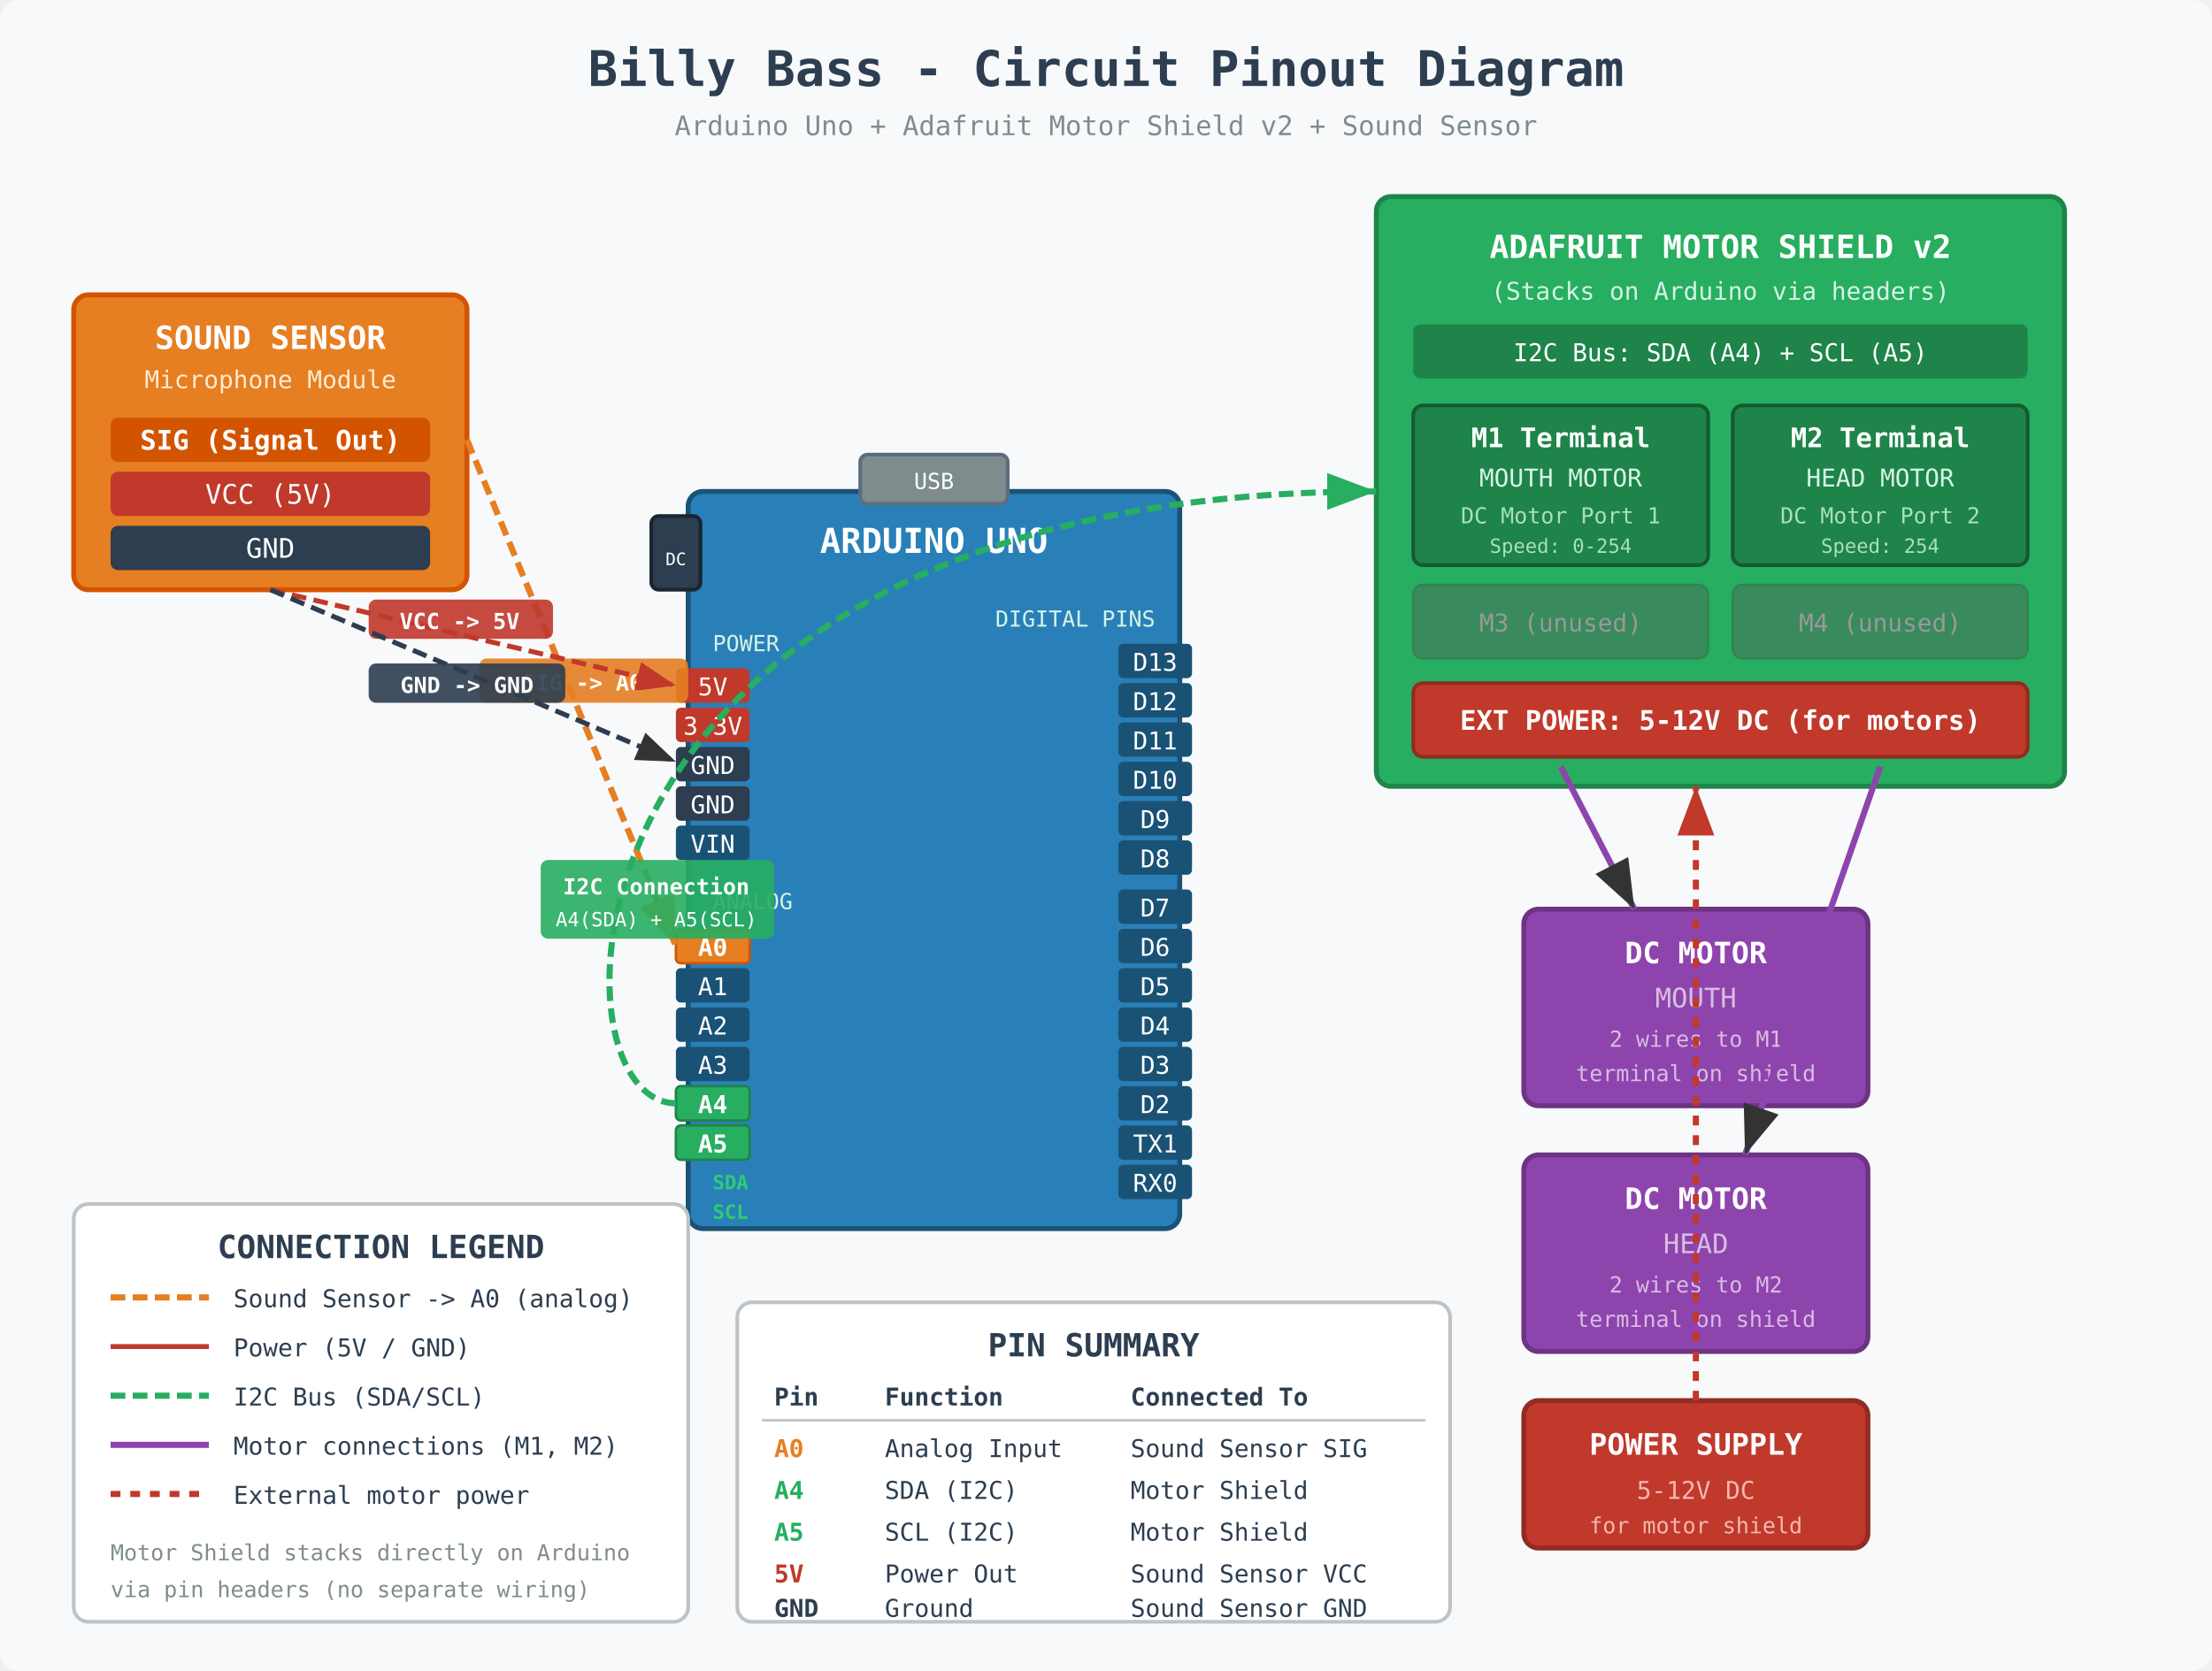
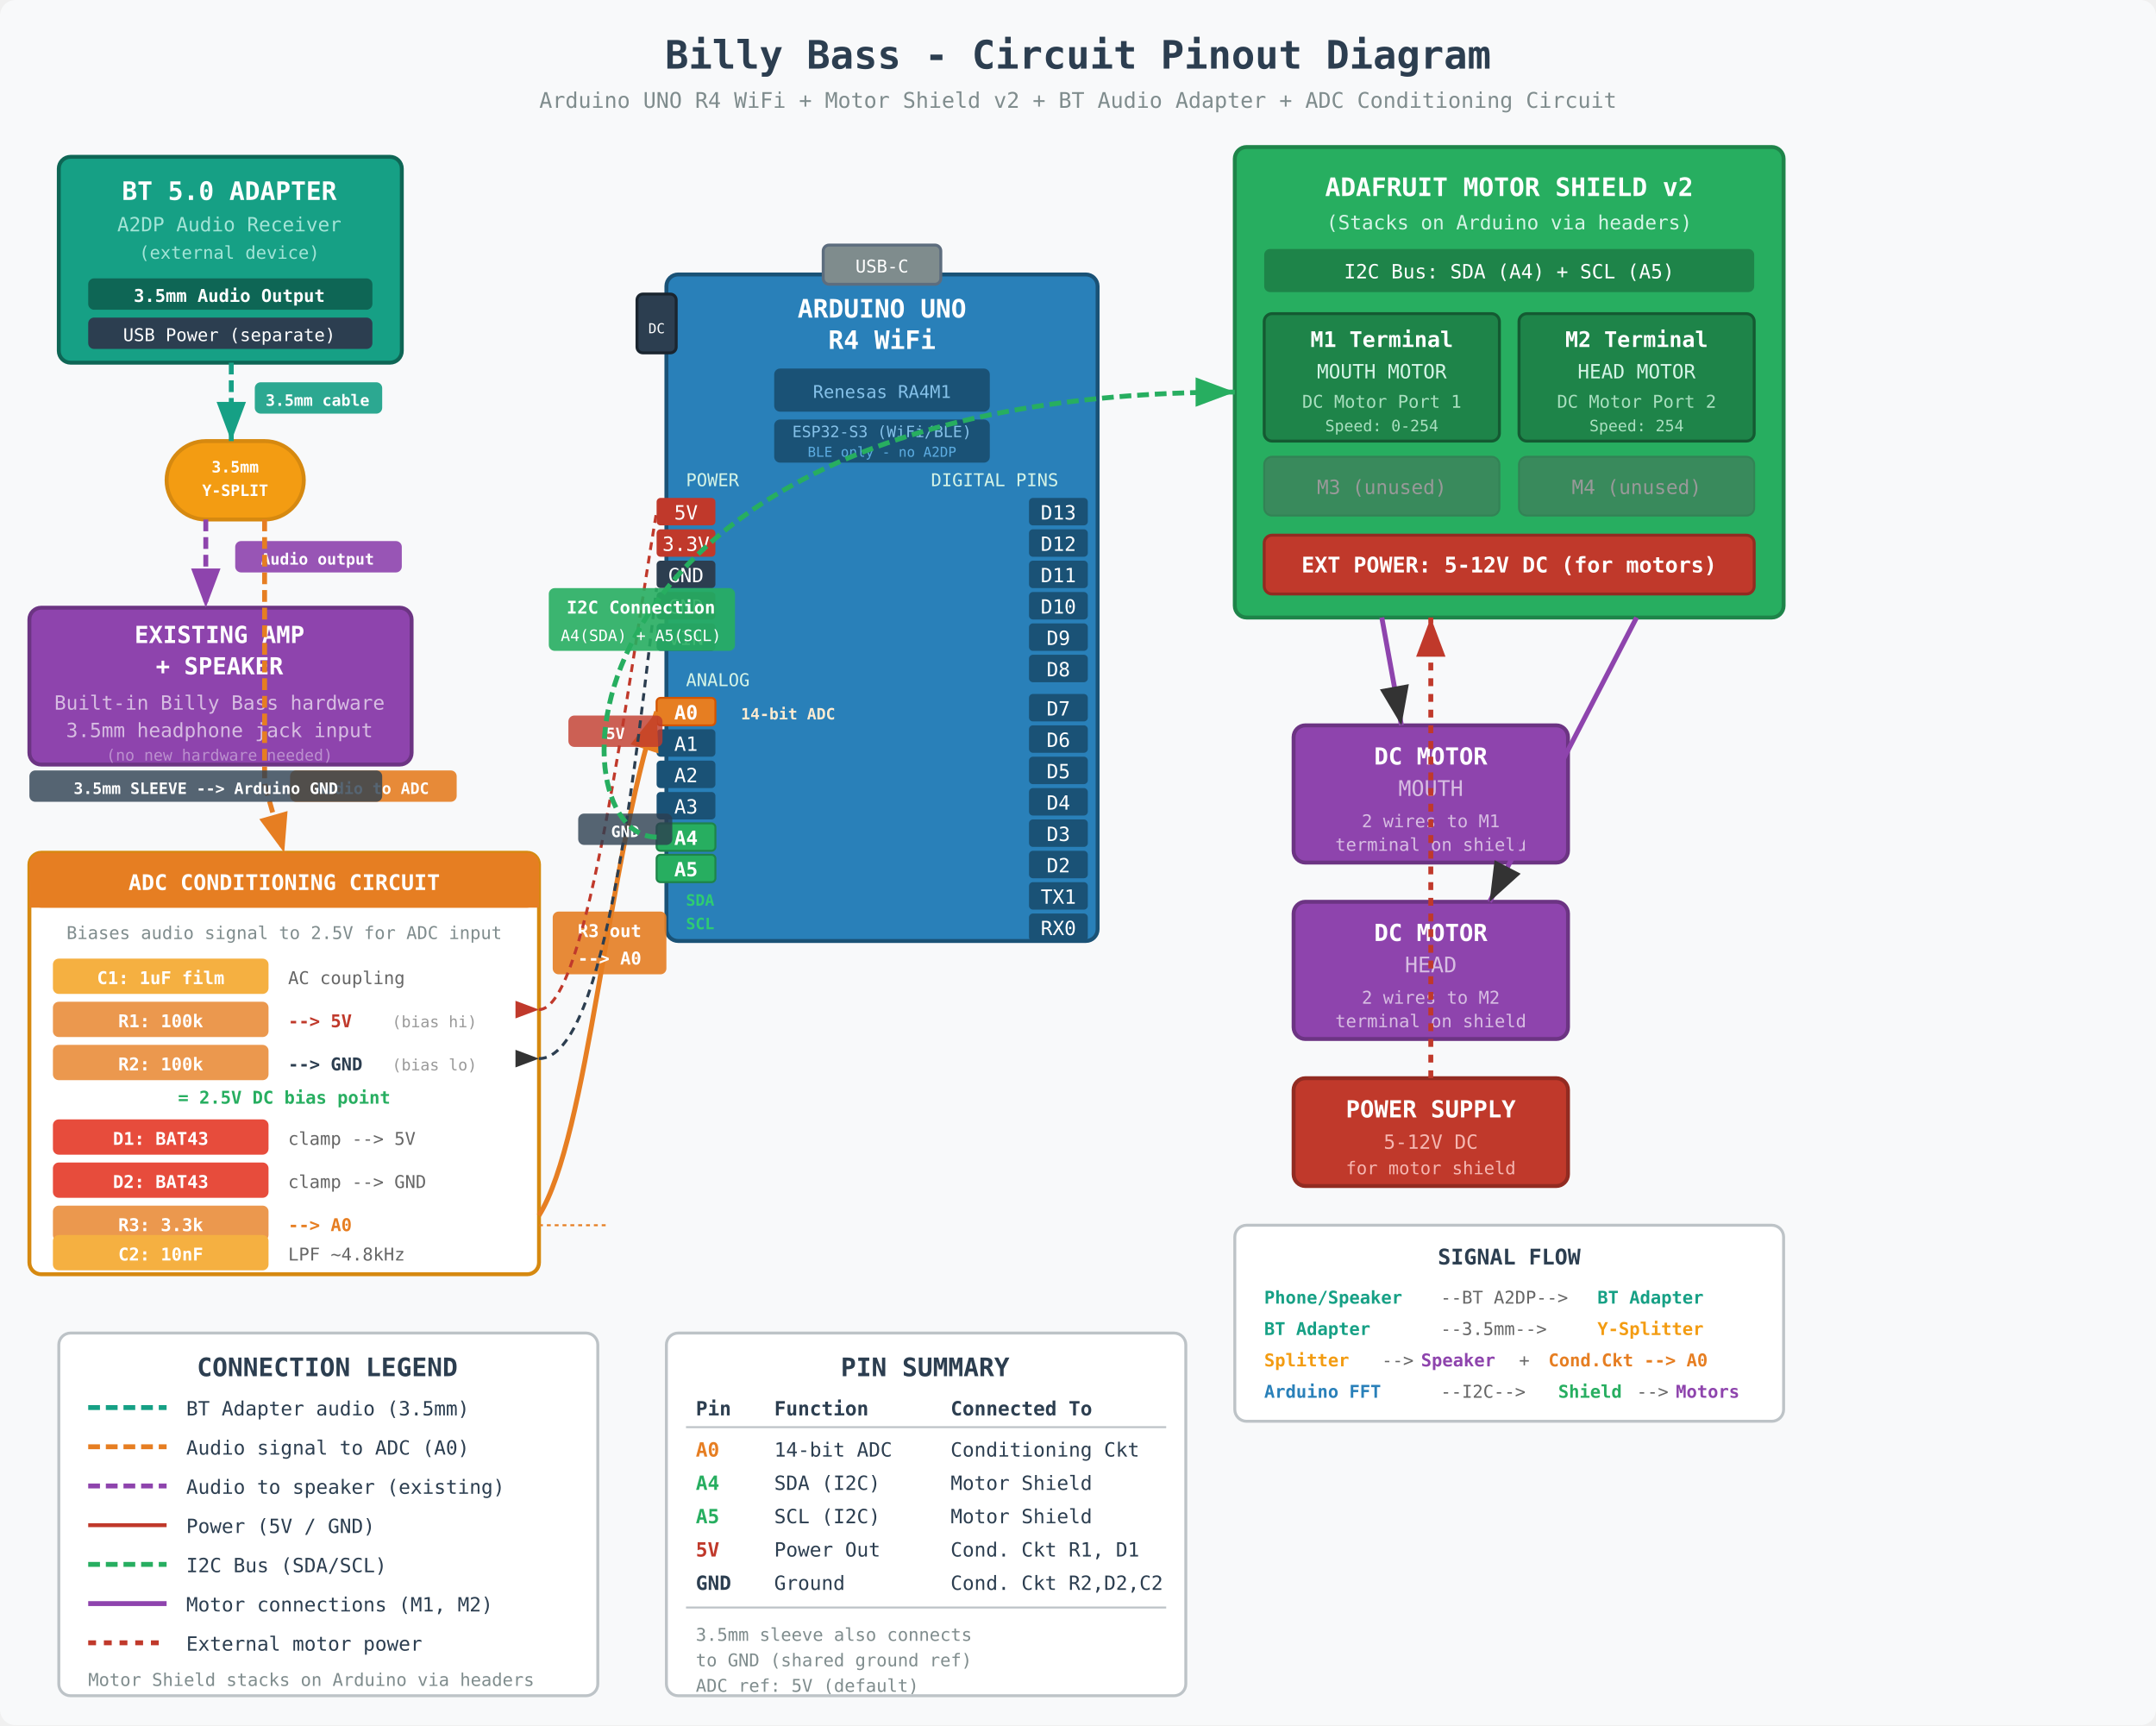
- <svg xmlns="http://www.w3.org/2000/svg" viewBox="0 0 900 680" font-family="monospace" font-size="12">
+ <svg xmlns="http://www.w3.org/2000/svg" viewBox="0 0 1100 880" font-family="monospace" font-size="12">
  <defs>
    <marker id="arrow" markerWidth="8" markerHeight="6" refX="8" refY="3" orient="auto">
      <path d="M0,0 L8,3 L0,6 Z" fill="#333" />
    </marker>
    <marker id="arrow-red" markerWidth="8" markerHeight="6" refX="8" refY="3" orient="auto">
      <path d="M0,0 L8,3 L0,6 Z" fill="#c0392b" />
    </marker>
    <marker id="arrow-blue" markerWidth="8" markerHeight="6" refX="8" refY="3" orient="auto">
      <path d="M0,0 L8,3 L0,6 Z" fill="#2980b9" />
    </marker>
    <marker id="arrow-green" markerWidth="8" markerHeight="6" refX="8" refY="3" orient="auto">
      <path d="M0,0 L8,3 L0,6 Z" fill="#27ae60" />
    </marker>
    <marker id="arrow-orange" markerWidth="8" markerHeight="6" refX="8" refY="3" orient="auto">
      <path d="M0,0 L8,3 L0,6 Z" fill="#e67e22" />
    </marker>
+     <marker id="arrow-teal" markerWidth="8" markerHeight="6" refX="8" refY="3" orient="auto">
+       <path d="M0,0 L8,3 L0,6 Z" fill="#16a085" />
+     </marker>
+     <marker id="arrow-purple" markerWidth="8" markerHeight="6" refX="8" refY="3" orient="auto">
+       <path d="M0,0 L8,3 L0,6 Z" fill="#8e44ad" />
+     </marker>
  </defs>
-   <rect width="900" height="680" fill="#f8f9fa" rx="8" />
-   <text x="450" y="35" text-anchor="middle" font-size="20" font-weight="bold" fill="#2c3e50">Billy Bass - Circuit Pinout Diagram</text>
-   <text x="450" y="55" text-anchor="middle" font-size="11" fill="#7f8c8d">Arduino Uno + Adafruit Motor Shield v2 + Sound Sensor</text>
-   <g transform="translate(280, 200)">
-     <rect x="0" y="0" width="200" height="300" rx="6" fill="#2980b9" stroke="#1a5276" stroke-width="2" />
-     <text x="100" y="25" text-anchor="middle" font-size="14" font-weight="bold" fill="white">ARDUINO UNO</text>
-     <rect x="70" y="-15" width="60" height="20" rx="3" fill="#7f8c8d" stroke="#5d6d7e" stroke-width="1.5" />
-     <text x="100" y="-1" text-anchor="middle" font-size="9" fill="white">USB</text>
+   <rect width="1100" height="880" fill="#f8f9fa" rx="8" />
+   <text x="550" y="35" text-anchor="middle" font-size="20" font-weight="bold" fill="#2c3e50">Billy Bass - Circuit Pinout Diagram</text>
+   <text x="550" y="55" text-anchor="middle" font-size="11" fill="#7f8c8d">Arduino UNO R4 WiFi + Motor Shield v2 + BT Audio Adapter + ADC Conditioning Circuit</text>
+   <g transform="translate(30, 80)">
+     <rect x="0" y="0" width="175" height="105" rx="6" fill="#16a085" stroke="#0e6655" stroke-width="2" />
+     <text x="87" y="22" text-anchor="middle" font-size="13" font-weight="bold" fill="white">BT 5.0 ADAPTER</text>
+     <text x="87" y="38" text-anchor="middle" font-size="10" fill="#a3e4d7">A2DP Audio Receiver</text>
+     <text x="87" y="52" text-anchor="middle" font-size="9" fill="#a3e4d7">(external device)</text>
+     <rect x="15" y="62" width="145" height="16" rx="3" fill="#0e6655" />
+     <text x="87" y="74" text-anchor="middle" font-size="9" fill="white" font-weight="bold">3.5mm Audio Output</text>
+     <rect x="15" y="82" width="145" height="16" rx="3" fill="#2c3e50" />
+     <text x="87" y="94" text-anchor="middle" font-size="9" fill="white">USB Power (separate)</text>
+   </g>
+   <g transform="translate(85, 225)">
+     <rect x="0" y="0" width="70" height="40" rx="20" fill="#f39c12" stroke="#d68910" stroke-width="2" />
+     <text x="35" y="16" text-anchor="middle" font-size="8" font-weight="bold" fill="white">3.5mm</text>
+     <text x="35" y="28" text-anchor="middle" font-size="8" font-weight="bold" fill="white">Y-SPLIT</text>
+   </g>
+   <g transform="translate(15, 310)">
+     <rect x="0" y="0" width="195" height="80" rx="6" fill="#8e44ad" stroke="#6c3483" stroke-width="2" />
+     <text x="97" y="18" text-anchor="middle" font-size="12" font-weight="bold" fill="white">EXISTING AMP</text>
+     <text x="97" y="34" text-anchor="middle" font-size="12" font-weight="bold" fill="white">+ SPEAKER</text>
+     <text x="97" y="52" text-anchor="middle" font-size="10" fill="#d7bde2">Built-in Billy Bass hardware</text>
+     <text x="97" y="66" text-anchor="middle" font-size="10" fill="#d7bde2">3.5mm headphone jack input</text>
+     <text x="97" y="78" text-anchor="middle" font-size="8" fill="#bb8fce">(no new hardware needed)</text>
+   </g>
+   <g transform="translate(15, 435)">
+     <rect x="0" y="0" width="260" height="215" rx="6" fill="white" stroke="#d68910" stroke-width="2" />
+     <rect x="0" y="0" width="260" height="28" rx="6" fill="#e67e22" />
+     <rect x="0" y="14" width="260" height="14" fill="#e67e22" />
+     <text x="130" y="19" text-anchor="middle" font-size="11" font-weight="bold" fill="white">ADC CONDITIONING CIRCUIT</text>
+     <text x="130" y="44" text-anchor="middle" font-size="9" fill="#7f8c8d">Biases audio signal to 2.5V for ADC input</text>
+     <rect x="12" y="54" width="110" height="18" rx="3" fill="#f5b041" />
+     <text x="67" y="67" text-anchor="middle" font-size="9" fill="white" font-weight="bold">C1: 1uF film</text>
+     <text x="132" y="67" font-size="9" fill="#666">AC coupling</text>
+     <rect x="12" y="76" width="110" height="18" rx="3" fill="#eb984e" />
+     <text x="67" y="89" text-anchor="middle" font-size="9" fill="white" font-weight="bold">R1: 100k</text>
+     <text x="132" y="89" font-size="9" fill="#c0392b" font-weight="bold">--&gt; 5V</text>
+     <text x="185" y="89" font-size="8" fill="#999">(bias hi)</text>
+     <rect x="12" y="98" width="110" height="18" rx="3" fill="#eb984e" />
+     <text x="67" y="111" text-anchor="middle" font-size="9" fill="white" font-weight="bold">R2: 100k</text>
+     <text x="132" y="111" font-size="9" fill="#2c3e50" font-weight="bold">--&gt; GND</text>
+     <text x="185" y="111" font-size="8" fill="#999">(bias lo)</text>
+     <text x="130" y="128" text-anchor="middle" font-size="9" fill="#27ae60" font-weight="bold">= 2.5V DC bias point</text>
+     <rect x="12" y="136" width="110" height="18" rx="3" fill="#e74c3c" />
+     <text x="67" y="149" text-anchor="middle" font-size="9" fill="white" font-weight="bold">D1: BAT43</text>
+     <text x="132" y="149" font-size="9" fill="#666">clamp --&gt; 5V</text>
+     <rect x="12" y="158" width="110" height="18" rx="3" fill="#e74c3c" />
+     <text x="67" y="171" text-anchor="middle" font-size="9" fill="white" font-weight="bold">D2: BAT43</text>
+     <text x="132" y="171" font-size="9" fill="#666">clamp --&gt; GND</text>
+     <rect x="12" y="180" width="110" height="18" rx="3" fill="#eb984e" />
+     <text x="67" y="193" text-anchor="middle" font-size="9" fill="white" font-weight="bold">R3: 3.3k</text>
+     <text x="132" y="193" font-size="9" fill="#e67e22" font-weight="bold">--&gt; A0</text>
+     <rect x="12" y="195" width="110" height="18" rx="3" fill="#f5b041" />
+     <text x="67" y="208" text-anchor="middle" font-size="9" fill="white" font-weight="bold">C2: 10nF</text>
+     <text x="132" y="208" font-size="9" fill="#666">LPF ~4.8kHz</text>
+   </g>
+   <g transform="translate(340, 140)">
+     <rect x="0" y="0" width="220" height="340" rx="6" fill="#2980b9" stroke="#1a5276" stroke-width="2" />
+     <text x="110" y="22" text-anchor="middle" font-size="13" font-weight="bold" fill="white">ARDUINO UNO</text>
+     <text x="110" y="38" text-anchor="middle" font-size="13" font-weight="bold" fill="white">R4 WiFi</text>
+     <rect x="80" y="-15" width="60" height="20" rx="3" fill="#7f8c8d" stroke="#5d6d7e" stroke-width="1.5" />
+     <text x="110" y="-1" text-anchor="middle" font-size="9" fill="white">USB-C</text>
    <rect x="-15" y="10" width="20" height="30" rx="3" fill="#2c3e50" stroke="#1a252f" stroke-width="1.5" />
    <text x="-5" y="30" text-anchor="middle" font-size="7" fill="white">DC</text>
-     <text x="190" y="55" text-anchor="end" font-size="9" fill="#d5f4e6">DIGITAL PINS</text>
+     <rect x="55" y="48" width="110" height="22" rx="3" fill="#1a5276" />
+     <text x="110" y="63" text-anchor="middle" font-size="9" fill="#85c1e9">Renesas RA4M1</text>
+     <rect x="55" y="74" width="110" height="22" rx="3" fill="#1a5276" />
+     <text x="110" y="83" text-anchor="middle" font-size="8" fill="#85c1e9">ESP32-S3 (WiFi/BLE)</text>
+     <text x="110" y="93" text-anchor="middle" font-size="7" fill="#5dade2">BLE only - no A2DP</text>
+     <text x="200" y="108" text-anchor="end" font-size="9" fill="#d5f4e6">DIGITAL PINS</text>
    <g font-size="10" fill="white">
-       <rect x="175" y="62" width="30" height="14" rx="2" fill="#1a5276" />
-       <text x="190" y="73" text-anchor="middle">D13</text>
-       <rect x="175" y="78" width="30" height="14" rx="2" fill="#1a5276" />
-       <text x="190" y="89" text-anchor="middle">D12</text>
-       <rect x="175" y="94" width="30" height="14" rx="2" fill="#1a5276" />
-       <text x="190" y="105" text-anchor="middle">D11</text>
-       <rect x="175" y="110" width="30" height="14" rx="2" fill="#1a5276" />
-       <text x="190" y="121" text-anchor="middle">D10</text>
-       <rect x="175" y="126" width="30" height="14" rx="2" fill="#1a5276" />
-       <text x="190" y="137" text-anchor="middle">D9</text>
-       <rect x="175" y="142" width="30" height="14" rx="2" fill="#1a5276" />
-       <text x="190" y="153" text-anchor="middle">D8</text>
-       <rect x="175" y="162" width="30" height="14" rx="2" fill="#1a5276" />
-       <text x="190" y="173" text-anchor="middle">D7</text>
-       <rect x="175" y="178" width="30" height="14" rx="2" fill="#1a5276" />
-       <text x="190" y="189" text-anchor="middle">D6</text>
-       <rect x="175" y="194" width="30" height="14" rx="2" fill="#1a5276" />
-       <text x="190" y="205" text-anchor="middle">D5</text>
-       <rect x="175" y="210" width="30" height="14" rx="2" fill="#1a5276" />
-       <text x="190" y="221" text-anchor="middle">D4</text>
-       <rect x="175" y="226" width="30" height="14" rx="2" fill="#1a5276" />
-       <text x="190" y="237" text-anchor="middle">D3</text>
-       <rect x="175" y="242" width="30" height="14" rx="2" fill="#1a5276" />
-       <text x="190" y="253" text-anchor="middle">D2</text>
-       <rect x="175" y="258" width="30" height="14" rx="2" fill="#1a5276" />
-       <text x="190" y="269" text-anchor="middle">TX1</text>
-       <rect x="175" y="274" width="30" height="14" rx="2" fill="#1a5276" />
-       <text x="190" y="285" text-anchor="middle">RX0</text>
+       <rect x="185" y="114" width="30" height="14" rx="2" fill="#1a5276" />
+       <text x="200" y="125" text-anchor="middle">D13</text>
+       <rect x="185" y="130" width="30" height="14" rx="2" fill="#1a5276" />
+       <text x="200" y="141" text-anchor="middle">D12</text>
+       <rect x="185" y="146" width="30" height="14" rx="2" fill="#1a5276" />
+       <text x="200" y="157" text-anchor="middle">D11</text>
+       <rect x="185" y="162" width="30" height="14" rx="2" fill="#1a5276" />
+       <text x="200" y="173" text-anchor="middle">D10</text>
+       <rect x="185" y="178" width="30" height="14" rx="2" fill="#1a5276" />
+       <text x="200" y="189" text-anchor="middle">D9</text>
+       <rect x="185" y="194" width="30" height="14" rx="2" fill="#1a5276" />
+       <text x="200" y="205" text-anchor="middle">D8</text>
+       <rect x="185" y="214" width="30" height="14" rx="2" fill="#1a5276" />
+       <text x="200" y="225" text-anchor="middle">D7</text>
+       <rect x="185" y="230" width="30" height="14" rx="2" fill="#1a5276" />
+       <text x="200" y="241" text-anchor="middle">D6</text>
+       <rect x="185" y="246" width="30" height="14" rx="2" fill="#1a5276" />
+       <text x="200" y="257" text-anchor="middle">D5</text>
+       <rect x="185" y="262" width="30" height="14" rx="2" fill="#1a5276" />
+       <text x="200" y="273" text-anchor="middle">D4</text>
+       <rect x="185" y="278" width="30" height="14" rx="2" fill="#1a5276" />
+       <text x="200" y="289" text-anchor="middle">D3</text>
+       <rect x="185" y="294" width="30" height="14" rx="2" fill="#1a5276" />
+       <text x="200" y="305" text-anchor="middle">D2</text>
+       <rect x="185" y="310" width="30" height="14" rx="2" fill="#1a5276" />
+       <text x="200" y="321" text-anchor="middle">TX1</text>
+       <rect x="185" y="326" width="30" height="14" rx="2" fill="#1a5276" />
+       <text x="200" y="337" text-anchor="middle">RX0</text>
    </g>
-     <text x="10" y="170" font-size="9" fill="#d5f4e6">ANALOG</text>
+     <text x="10" y="108" font-size="9" fill="#d5f4e6">POWER</text>
    <g font-size="10" fill="white">
-       <rect x="-5" y="178" width="30" height="14" rx="2" fill="#e67e22" stroke="#d35400" stroke-width="1" />
-       <text x="10" y="189" text-anchor="middle" font-weight="bold">A0</text>
-       <rect x="-5" y="194" width="30" height="14" rx="2" fill="#1a5276" />
-       <text x="10" y="205" text-anchor="middle">A1</text>
-       <rect x="-5" y="210" width="30" height="14" rx="2" fill="#1a5276" />
-       <text x="10" y="221" text-anchor="middle">A2</text>
-       <rect x="-5" y="226" width="30" height="14" rx="2" fill="#1a5276" />
-       <text x="10" y="237" text-anchor="middle">A3</text>
-       <rect x="-5" y="242" width="30" height="14" rx="2" fill="#27ae60" stroke="#1e8449" stroke-width="1" />
-       <text x="10" y="253" text-anchor="middle" font-weight="bold">A4</text>
-       <rect x="-5" y="258" width="30" height="14" rx="2" fill="#27ae60" stroke="#1e8449" stroke-width="1" />
-       <text x="10" y="269" text-anchor="middle" font-weight="bold">A5</text>
+       <rect x="-5" y="114" width="30" height="14" rx="2" fill="#c0392b" />
+       <text x="10" y="125" text-anchor="middle">5V</text>
+       <rect x="-5" y="130" width="30" height="14" rx="2" fill="#c0392b" />
+       <text x="10" y="141" text-anchor="middle">3.3V</text>
+       <rect x="-5" y="146" width="30" height="14" rx="2" fill="#2c3e50" />
+       <text x="10" y="157" text-anchor="middle">GND</text>
+       <rect x="-5" y="162" width="30" height="14" rx="2" fill="#2c3e50" />
+       <text x="10" y="173" text-anchor="middle">GND</text>
+       <rect x="-5" y="178" width="30" height="14" rx="2" fill="#1a5276" />
+       <text x="10" y="189" text-anchor="middle">VIN</text>
    </g>
-     <text x="10" y="65" font-size="9" fill="#d5f4e6">POWER</text>
+     <text x="10" y="210" font-size="9" fill="#d5f4e6">ANALOG</text>
    <g font-size="10" fill="white">
-       <rect x="-5" y="72" width="30" height="14" rx="2" fill="#c0392b" />
-       <text x="10" y="83" text-anchor="middle">5V</text>
-       <rect x="-5" y="88" width="30" height="14" rx="2" fill="#c0392b" />
-       <text x="10" y="99" text-anchor="middle">3.3V</text>
-       <rect x="-5" y="104" width="30" height="14" rx="2" fill="#2c3e50" />
-       <text x="10" y="115" text-anchor="middle">GND</text>
-       <rect x="-5" y="120" width="30" height="14" rx="2" fill="#2c3e50" />
-       <text x="10" y="131" text-anchor="middle">GND</text>
-       <rect x="-5" y="136" width="30" height="14" rx="2" fill="#1a5276" />
-       <text x="10" y="147" text-anchor="middle">VIN</text>
+       <rect x="-5" y="216" width="30" height="14" rx="2" fill="#e67e22" stroke="#d35400" stroke-width="1" />
+       <text x="10" y="227" text-anchor="middle" font-weight="bold">A0</text>
+       <rect x="-5" y="232" width="30" height="14" rx="2" fill="#1a5276" />
+       <text x="10" y="243" text-anchor="middle">A1</text>
+       <rect x="-5" y="248" width="30" height="14" rx="2" fill="#1a5276" />
+       <text x="10" y="259" text-anchor="middle">A2</text>
+       <rect x="-5" y="264" width="30" height="14" rx="2" fill="#1a5276" />
+       <text x="10" y="275" text-anchor="middle">A3</text>
+       <rect x="-5" y="280" width="30" height="14" rx="2" fill="#27ae60" stroke="#1e8449" stroke-width="1" />
+       <text x="10" y="291" text-anchor="middle" font-weight="bold">A4</text>
+       <rect x="-5" y="296" width="30" height="14" rx="2" fill="#27ae60" stroke="#1e8449" stroke-width="1" />
+       <text x="10" y="307" text-anchor="middle" font-weight="bold">A5</text>
    </g>
-     <text x="10" y="284" font-size="8" fill="#2ecc71" font-weight="bold">SDA</text>
-     <text x="10" y="296" font-size="8" fill="#2ecc71" font-weight="bold">SCL</text>
-   </g>
-   <g transform="translate(560, 80)">
+     <text x="10" y="322" font-size="8" fill="#2ecc71" font-weight="bold">SDA</text>
+     <text x="10" y="334" font-size="8" fill="#2ecc71" font-weight="bold">SCL</text>
+     <text x="38" y="227" font-size="8" fill="#fdebd0" font-weight="bold">14-bit ADC</text>
+   </g>
+   <g transform="translate(630, 75)">
    <rect x="0" y="0" width="280" height="240" rx="6" fill="#27ae60" stroke="#1e8449" stroke-width="2" />
    <text x="140" y="25" text-anchor="middle" font-size="13" font-weight="bold" fill="white">ADAFRUIT MOTOR SHIELD v2</text>
    <text x="140" y="42" text-anchor="middle" font-size="10" fill="#d5f4e6">(Stacks on Arduino via headers)</text>
    <rect x="15" y="52" width="250" height="22" rx="3" fill="#1e8449" />
    <text x="140" y="67" text-anchor="middle" font-size="10" fill="white">I2C Bus: SDA (A4) + SCL (A5)</text>
    <rect x="15" y="85" width="120" height="65" rx="4" fill="#1e8449" stroke="#145a32" stroke-width="1.5" />
    <text x="75" y="102" text-anchor="middle" font-size="11" font-weight="bold" fill="white">M1 Terminal</text>
    <text x="75" y="118" text-anchor="middle" font-size="10" fill="#d5f4e6">MOUTH MOTOR</text>
    <text x="75" y="133" text-anchor="middle" font-size="9" fill="#a9dfbf">DC Motor Port 1</text>
    <text x="75" y="145" text-anchor="middle" font-size="8" fill="#a9dfbf">Speed: 0-254</text>
    <rect x="145" y="85" width="120" height="65" rx="4" fill="#1e8449" stroke="#145a32" stroke-width="1.5" />
    <text x="205" y="102" text-anchor="middle" font-size="11" font-weight="bold" fill="white">M2 Terminal</text>
    <text x="205" y="118" text-anchor="middle" font-size="10" fill="#d5f4e6">HEAD MOTOR</text>
    <text x="205" y="133" text-anchor="middle" font-size="9" fill="#a9dfbf">DC Motor Port 2</text>
    <text x="205" y="145" text-anchor="middle" font-size="8" fill="#a9dfbf">Speed: 254</text>
    <rect x="15" y="158" width="120" height="30" rx="4" fill="#555" stroke="#444" stroke-width="1" opacity="0.4" />
    <text x="75" y="177" text-anchor="middle" font-size="10" fill="#999">M3 (unused)</text>
    <rect x="145" y="158" width="120" height="30" rx="4" fill="#555" stroke="#444" stroke-width="1" opacity="0.4" />
    <text x="205" y="177" text-anchor="middle" font-size="10" fill="#999">M4 (unused)</text>
    <rect x="15" y="198" width="250" height="30" rx="4" fill="#c0392b" stroke="#922b21" stroke-width="1.5" />
    <text x="140" y="217" text-anchor="middle" font-size="11" font-weight="bold" fill="white">EXT POWER: 5-12V DC (for motors)</text>
  </g>
-   <g transform="translate(30, 120)">
-     <rect x="0" y="0" width="160" height="120" rx="6" fill="#e67e22" stroke="#d35400" stroke-width="2" />
-     <text x="80" y="22" text-anchor="middle" font-size="13" font-weight="bold" fill="white">SOUND SENSOR</text>
-     <text x="80" y="38" text-anchor="middle" font-size="10" fill="#fdebd0">Microphone Module</text>
-     <g font-size="11" fill="white">
-       <rect x="15" y="50" width="130" height="18" rx="3" fill="#d35400" />
-       <text x="80" y="63" text-anchor="middle" font-weight="bold">SIG (Signal Out)</text>
-       <rect x="15" y="72" width="130" height="18" rx="3" fill="#c0392b" />
-       <text x="80" y="85" text-anchor="middle">VCC (5V)</text>
-       <rect x="15" y="94" width="130" height="18" rx="3" fill="#2c3e50" />
-       <text x="80" y="107" text-anchor="middle">GND</text>
-     </g>
-   </g>
-   <g transform="translate(620, 370)">
-     <rect x="0" y="0" width="140" height="80" rx="6" fill="#8e44ad" stroke="#6c3483" stroke-width="2" />
-     <text x="70" y="22" text-anchor="middle" font-size="12" font-weight="bold" fill="white">DC MOTOR</text>
-     <text x="70" y="40" text-anchor="middle" font-size="11" fill="#d7bde2">MOUTH</text>
-     <text x="70" y="56" text-anchor="middle" font-size="9" fill="#d7bde2">2 wires to M1</text>
-     <text x="70" y="70" text-anchor="middle" font-size="9" fill="#d7bde2">terminal on shield</text>
-   </g>
-   <g transform="translate(620, 470)">
-     <rect x="0" y="0" width="140" height="80" rx="6" fill="#8e44ad" stroke="#6c3483" stroke-width="2" />
-     <text x="70" y="22" text-anchor="middle" font-size="12" font-weight="bold" fill="white">DC MOTOR</text>
-     <text x="70" y="40" text-anchor="middle" font-size="11" fill="#d7bde2">HEAD</text>
-     <text x="70" y="56" text-anchor="middle" font-size="9" fill="#d7bde2">2 wires to M2</text>
-     <text x="70" y="70" text-anchor="middle" font-size="9" fill="#d7bde2">terminal on shield</text>
-   </g>
-   <g transform="translate(620, 570)">
-     <rect x="0" y="0" width="140" height="60" rx="6" fill="#c0392b" stroke="#922b21" stroke-width="2" />
-     <text x="70" y="22" text-anchor="middle" font-size="12" font-weight="bold" fill="white">POWER SUPPLY</text>
-     <text x="70" y="40" text-anchor="middle" font-size="10" fill="#f5b7b1">5-12V DC</text>
-     <text x="70" y="54" text-anchor="middle" font-size="9" fill="#f5b7b1">for motor shield</text>
-   </g>
-   <line x1="190" y1="179" x2="275" y2="385" stroke="#e67e22" stroke-width="2.5" stroke-dasharray="6,3" marker-end="url(#arrow-orange)" />
-   <rect x="195" y="268" width="85" height="18" rx="3" fill="#e67e22" opacity="0.9" />
-   <text x="237" y="281" text-anchor="middle" font-size="9" fill="white" font-weight="bold">SIG -&gt; A0</text>
-   <line x1="110" y1="240" x2="275" y2="279" stroke="#c0392b" stroke-width="2" stroke-dasharray="6,3" marker-end="url(#arrow-red)" />
-   <rect x="150" y="244" width="75" height="16" rx="3" fill="#c0392b" opacity="0.9" />
-   <text x="187" y="256" text-anchor="middle" font-size="9" fill="white" font-weight="bold">VCC -&gt; 5V</text>
-   <line x1="110" y1="240" x2="275" y2="310" stroke="#2c3e50" stroke-width="2" stroke-dasharray="6,3" marker-end="url(#arrow)" />
-   <rect x="150" y="270" width="80" height="16" rx="3" fill="#2c3e50" opacity="0.9" />
-   <text x="190" y="282" text-anchor="middle" font-size="9" fill="white" font-weight="bold">GND -&gt; GND</text>
-   <path d="M 275 449 C 220 449, 220 200, 560 200" fill="none" stroke="#27ae60" stroke-width="2.5" stroke-dasharray="6,3" marker-end="url(#arrow-green)" />
-   <rect x="220" y="350" width="95" height="32" rx="3" fill="#27ae60" opacity="0.9" />
-   <text x="267" y="364" text-anchor="middle" font-size="9" fill="white" font-weight="bold">I2C Connection</text>
-   <text x="267" y="377" text-anchor="middle" font-size="8" fill="white">A4(SDA) + A5(SCL)</text>
-   <line x1="635" y1="312" x2="665" y2="370" stroke="#8e44ad" stroke-width="2.5" marker-end="url(#arrow)" />
-   <line x1="765" y1="312" x2="710" y2="470" stroke="#8e44ad" stroke-width="2.5" marker-end="url(#arrow)" />
-   <line x1="690" y1="570" x2="690" y2="320" stroke="#c0392b" stroke-width="2.5" stroke-dasharray="4,4" marker-end="url(#arrow-red)" />
-   <g transform="translate(30, 490)">
-     <rect x="0" y="0" width="250" height="170" rx="6" fill="white" stroke="#bdc3c7" stroke-width="1.5" />
-     <text x="125" y="22" text-anchor="middle" font-size="13" font-weight="bold" fill="#2c3e50">CONNECTION LEGEND</text>
-     <line x1="15" y1="38" x2="55" y2="38" stroke="#e67e22" stroke-width="2.5" stroke-dasharray="6,3" />
-     <text x="65" y="42" font-size="10" fill="#2c3e50">Sound Sensor -&gt; A0 (analog)</text>
-     <line x1="15" y1="58" x2="55" y2="58" stroke="#c0392b" stroke-width="2" />
-     <text x="65" y="62" font-size="10" fill="#2c3e50">Power (5V / GND)</text>
-     <line x1="15" y1="78" x2="55" y2="78" stroke="#27ae60" stroke-width="2.5" stroke-dasharray="6,3" />
-     <text x="65" y="82" font-size="10" fill="#2c3e50">I2C Bus (SDA/SCL)</text>
-     <line x1="15" y1="98" x2="55" y2="98" stroke="#8e44ad" stroke-width="2.5" />
-     <text x="65" y="102" font-size="10" fill="#2c3e50">Motor connections (M1, M2)</text>
-     <line x1="15" y1="118" x2="55" y2="118" stroke="#c0392b" stroke-width="2.5" stroke-dasharray="4,4" />
-     <text x="65" y="122" font-size="10" fill="#2c3e50">External motor power</text>
-     <text x="15" y="145" font-size="9" fill="#7f8c8d">Motor Shield stacks directly on Arduino</text>
-     <text x="15" y="160" font-size="9" fill="#7f8c8d">via pin headers (no separate wiring)</text>
-   </g>
-   <g transform="translate(300, 530)">
-     <rect x="0" y="0" width="290" height="130" rx="6" fill="white" stroke="#bdc3c7" stroke-width="1.5" />
-     <text x="145" y="22" text-anchor="middle" font-size="13" font-weight="bold" fill="#2c3e50">PIN SUMMARY</text>
+   <g transform="translate(660, 370)">
+     <rect x="0" y="0" width="140" height="70" rx="6" fill="#8e44ad" stroke="#6c3483" stroke-width="2" />
+     <text x="70" y="20" text-anchor="middle" font-size="12" font-weight="bold" fill="white">DC MOTOR</text>
+     <text x="70" y="36" text-anchor="middle" font-size="11" fill="#d7bde2">MOUTH</text>
+     <text x="70" y="52" text-anchor="middle" font-size="9" fill="#d7bde2">2 wires to M1</text>
+     <text x="70" y="64" text-anchor="middle" font-size="9" fill="#d7bde2">terminal on shield</text>
+   </g>
+   <g transform="translate(660, 460)">
+     <rect x="0" y="0" width="140" height="70" rx="6" fill="#8e44ad" stroke="#6c3483" stroke-width="2" />
+     <text x="70" y="20" text-anchor="middle" font-size="12" font-weight="bold" fill="white">DC MOTOR</text>
+     <text x="70" y="36" text-anchor="middle" font-size="11" fill="#d7bde2">HEAD</text>
+     <text x="70" y="52" text-anchor="middle" font-size="9" fill="#d7bde2">2 wires to M2</text>
+     <text x="70" y="64" text-anchor="middle" font-size="9" fill="#d7bde2">terminal on shield</text>
+   </g>
+   <g transform="translate(660, 550)">
+     <rect x="0" y="0" width="140" height="55" rx="6" fill="#c0392b" stroke="#922b21" stroke-width="2" />
+     <text x="70" y="20" text-anchor="middle" font-size="12" font-weight="bold" fill="white">POWER SUPPLY</text>
+     <text x="70" y="36" text-anchor="middle" font-size="10" fill="#f5b7b1">5-12V DC</text>
+     <text x="70" y="49" text-anchor="middle" font-size="9" fill="#f5b7b1">for motor shield</text>
+   </g>
+   <line x1="118" y1="185" x2="118" y2="225" stroke="#16a085" stroke-width="2.5" stroke-dasharray="6,3" marker-end="url(#arrow-teal)" />
+   <rect x="130" y="195" width="65" height="16" rx="3" fill="#16a085" opacity="0.9" />
+   <text x="162" y="207" text-anchor="middle" font-size="8" fill="white" font-weight="bold">3.5mm cable</text>
+   <line x1="105" y1="265" x2="105" y2="310" stroke="#8e44ad" stroke-width="2.5" stroke-dasharray="6,3" marker-end="url(#arrow-purple)" />
+   <rect x="120" y="276" width="85" height="16" rx="3" fill="#8e44ad" opacity="0.9" />
+   <text x="162" y="288" text-anchor="middle" font-size="8" fill="white" font-weight="bold">Audio output</text>
+   <path d="M 135 265 L 135 400 L 145 435" fill="none" stroke="#e67e22" stroke-width="2.5" stroke-dasharray="6,3" marker-end="url(#arrow-orange)" />
+   <rect x="148" y="393" width="85" height="16" rx="3" fill="#e67e22" opacity="0.9" />
+   <text x="190" y="405" text-anchor="middle" font-size="8" fill="white" font-weight="bold">Audio to ADC</text>
+   <line x1="275" y1="625" x2="310" y2="625" stroke="#e67e22" stroke-width="1" stroke-dasharray="2,2" />
+   <path d="M 275 620 C 300 580, 310 440, 335 363" fill="none" stroke="#e67e22" stroke-width="2.5" marker-end="url(#arrow-orange)" />
+   <rect x="282" y="465" width="58" height="32" rx="3" fill="#e67e22" opacity="0.9" />
+   <text x="311" y="478" text-anchor="middle" font-size="9" fill="white" font-weight="bold">R3 out</text>
+   <text x="311" y="492" text-anchor="middle" font-size="9" fill="white" font-weight="bold">--&gt; A0</text>
+   <path d="M 275 515 C 300 515, 320 350, 335 261" fill="none" stroke="#c0392b" stroke-width="1.5" stroke-dasharray="4,3" marker-start="url(#arrow-red)" />
+   <rect x="290" y="365" width="48" height="16" rx="3" fill="#c0392b" opacity="0.8" />
+   <text x="314" y="377" text-anchor="middle" font-size="8" fill="white" font-weight="bold">5V</text>
+   <path d="M 275 540 C 310 540, 325 380, 335 300" fill="none" stroke="#2c3e50" stroke-width="1.5" stroke-dasharray="4,3" marker-start="url(#arrow)" />
+   <rect x="295" y="415" width="48" height="16" rx="3" fill="#2c3e50" opacity="0.8" />
+   <text x="319" y="427" text-anchor="middle" font-size="8" fill="white" font-weight="bold">GND</text>
+   <rect x="15" y="393" width="180" height="16" rx="3" fill="#2c3e50" opacity="0.8" />
+   <text x="105" y="405" text-anchor="middle" font-size="8" fill="white" font-weight="bold">3.5mm SLEEVE --&gt; Arduino GND</text>
+   <path d="M 335 427 C 280 427, 280 200, 630 200" fill="none" stroke="#27ae60" stroke-width="2.5" stroke-dasharray="6,3" marker-end="url(#arrow-green)" />
+   <rect x="280" y="300" width="95" height="32" rx="3" fill="#27ae60" opacity="0.9" />
+   <text x="327" y="313" text-anchor="middle" font-size="9" fill="white" font-weight="bold">I2C Connection</text>
+   <text x="327" y="327" text-anchor="middle" font-size="8" fill="white">A4(SDA) + A5(SCL)</text>
+   <line x1="705" y1="315" x2="715" y2="370" stroke="#8e44ad" stroke-width="2.5" marker-end="url(#arrow)" />
+   <line x1="835" y1="315" x2="760" y2="460" stroke="#8e44ad" stroke-width="2.5" marker-end="url(#arrow)" />
+   <line x1="730" y1="550" x2="730" y2="315" stroke="#c0392b" stroke-width="2.5" stroke-dasharray="4,4" marker-end="url(#arrow-red)" />
+   <g transform="translate(630, 625)">
+     <rect x="0" y="0" width="280" height="100" rx="6" fill="white" stroke="#bdc3c7" stroke-width="1.5" />
+     <text x="140" y="20" text-anchor="middle" font-size="11" font-weight="bold" fill="#2c3e50">SIGNAL FLOW</text>
+     <text x="15" y="40" font-size="9" fill="#16a085" font-weight="bold">Phone/Speaker</text>
+     <text x="105" y="40" font-size="9" fill="#666">--BT A2DP--&gt;</text>
+     <text x="185" y="40" font-size="9" fill="#16a085" font-weight="bold">BT Adapter</text>
+     <text x="15" y="56" font-size="9" fill="#16a085" font-weight="bold">BT Adapter</text>
+     <text x="105" y="56" font-size="9" fill="#666">--3.5mm--&gt;</text>
+     <text x="185" y="56" font-size="9" fill="#f39c12" font-weight="bold">Y-Splitter</text>
+     <text x="15" y="72" font-size="9" fill="#f39c12" font-weight="bold">Splitter</text>
+     <text x="75" y="72" font-size="9" fill="#666">--&gt;</text>
+     <text x="95" y="72" font-size="9" fill="#8e44ad" font-weight="bold">Speaker</text>
+     <text x="145" y="72" font-size="9" fill="#666">+</text>
+     <text x="160" y="72" font-size="9" fill="#e67e22" font-weight="bold">Cond.Ckt --&gt; A0</text>
+     <text x="15" y="88" font-size="9" fill="#2980b9" font-weight="bold">Arduino FFT</text>
+     <text x="105" y="88" font-size="9" fill="#666">--I2C--&gt;</text>
+     <text x="165" y="88" font-size="9" fill="#27ae60" font-weight="bold">Shield</text>
+     <text x="205" y="88" font-size="9" fill="#666">--&gt;</text>
+     <text x="225" y="88" font-size="9" fill="#8e44ad" font-weight="bold">Motors</text>
+   </g>
+   <g transform="translate(30, 680)">
+     <rect x="0" y="0" width="275" height="185" rx="6" fill="white" stroke="#bdc3c7" stroke-width="1.5" />
+     <text x="137" y="22" text-anchor="middle" font-size="13" font-weight="bold" fill="#2c3e50">CONNECTION LEGEND</text>
+     <line x1="15" y1="38" x2="55" y2="38" stroke="#16a085" stroke-width="2.5" stroke-dasharray="6,3" />
+     <text x="65" y="42" font-size="10" fill="#2c3e50">BT Adapter audio (3.5mm)</text>
+     <line x1="15" y1="58" x2="55" y2="58" stroke="#e67e22" stroke-width="2.5" stroke-dasharray="6,3" />
+     <text x="65" y="62" font-size="10" fill="#2c3e50">Audio signal to ADC (A0)</text>
+     <line x1="15" y1="78" x2="55" y2="78" stroke="#8e44ad" stroke-width="2.5" stroke-dasharray="6,3" />
+     <text x="65" y="82" font-size="10" fill="#2c3e50">Audio to speaker (existing)</text>
+     <line x1="15" y1="98" x2="55" y2="98" stroke="#c0392b" stroke-width="2" />
+     <text x="65" y="102" font-size="10" fill="#2c3e50">Power (5V / GND)</text>
+     <line x1="15" y1="118" x2="55" y2="118" stroke="#27ae60" stroke-width="2.5" stroke-dasharray="6,3" />
+     <text x="65" y="122" font-size="10" fill="#2c3e50">I2C Bus (SDA/SCL)</text>
+     <line x1="15" y1="138" x2="55" y2="138" stroke="#8e44ad" stroke-width="2.5" />
+     <text x="65" y="142" font-size="10" fill="#2c3e50">Motor connections (M1, M2)</text>
+     <line x1="15" y1="158" x2="55" y2="158" stroke="#c0392b" stroke-width="2.5" stroke-dasharray="4,4" />
+     <text x="65" y="162" font-size="10" fill="#2c3e50">External motor power</text>
+     <text x="15" y="180" font-size="9" fill="#7f8c8d">Motor Shield stacks on Arduino via headers</text>
+   </g>
+   <g transform="translate(340, 680)">
+     <rect x="0" y="0" width="265" height="185" rx="6" fill="white" stroke="#bdc3c7" stroke-width="1.5" />
+     <text x="132" y="22" text-anchor="middle" font-size="13" font-weight="bold" fill="#2c3e50">PIN SUMMARY</text>
    <text x="15" y="42" font-size="10" fill="#2c3e50" font-weight="bold">Pin</text>
-     <text x="60" y="42" font-size="10" fill="#2c3e50" font-weight="bold">Function</text>
-     <text x="160" y="42" font-size="10" fill="#2c3e50" font-weight="bold">Connected To</text>
-     <line x1="10" y1="48" x2="280" y2="48" stroke="#bdc3c7" stroke-width="1" />
+     <text x="55" y="42" font-size="10" fill="#2c3e50" font-weight="bold">Function</text>
+     <text x="145" y="42" font-size="10" fill="#2c3e50" font-weight="bold">Connected To</text>
+     <line x1="10" y1="48" x2="255" y2="48" stroke="#bdc3c7" stroke-width="1" />
    <text x="15" y="63" font-size="10" fill="#e67e22" font-weight="bold">A0</text>
-     <text x="60" y="63" font-size="10" fill="#2c3e50">Analog Input</text>
-     <text x="160" y="63" font-size="10" fill="#2c3e50">Sound Sensor SIG</text>
+     <text x="55" y="63" font-size="10" fill="#2c3e50">14-bit ADC</text>
+     <text x="145" y="63" font-size="10" fill="#2c3e50">Conditioning Ckt</text>
    <text x="15" y="80" font-size="10" fill="#27ae60" font-weight="bold">A4</text>
-     <text x="60" y="80" font-size="10" fill="#2c3e50">SDA (I2C)</text>
-     <text x="160" y="80" font-size="10" fill="#2c3e50">Motor Shield</text>
+     <text x="55" y="80" font-size="10" fill="#2c3e50">SDA (I2C)</text>
+     <text x="145" y="80" font-size="10" fill="#2c3e50">Motor Shield</text>
    <text x="15" y="97" font-size="10" fill="#27ae60" font-weight="bold">A5</text>
-     <text x="60" y="97" font-size="10" fill="#2c3e50">SCL (I2C)</text>
-     <text x="160" y="97" font-size="10" fill="#2c3e50">Motor Shield</text>
+     <text x="55" y="97" font-size="10" fill="#2c3e50">SCL (I2C)</text>
+     <text x="145" y="97" font-size="10" fill="#2c3e50">Motor Shield</text>
    <text x="15" y="114" font-size="10" fill="#c0392b" font-weight="bold">5V</text>
-     <text x="60" y="114" font-size="10" fill="#2c3e50">Power Out</text>
-     <text x="160" y="114" font-size="10" fill="#2c3e50">Sound Sensor VCC</text>
-     <text x="15" y="128" font-size="10" fill="#2c3e50" font-weight="bold">GND</text>
-     <text x="60" y="128" font-size="10" fill="#2c3e50">Ground</text>
-     <text x="160" y="128" font-size="10" fill="#2c3e50">Sound Sensor GND</text>
+     <text x="55" y="114" font-size="10" fill="#2c3e50">Power Out</text>
+     <text x="145" y="114" font-size="10" fill="#2c3e50">Cond. Ckt R1, D1</text>
+     <text x="15" y="131" font-size="10" fill="#2c3e50" font-weight="bold">GND</text>
+     <text x="55" y="131" font-size="10" fill="#2c3e50">Ground</text>
+     <text x="145" y="131" font-size="10" fill="#2c3e50">Cond. Ckt R2,D2,C2</text>
+     <line x1="10" y1="140" x2="255" y2="140" stroke="#bdc3c7" stroke-width="1" />
+     <text x="15" y="157" font-size="9" fill="#7f8c8d">3.5mm sleeve also connects</text>
+     <text x="15" y="170" font-size="9" fill="#7f8c8d">to GND (shared ground ref)</text>
+     <text x="15" y="183" font-size="9" fill="#7f8c8d">ADC ref: 5V (default)</text>
  </g>
</svg>
